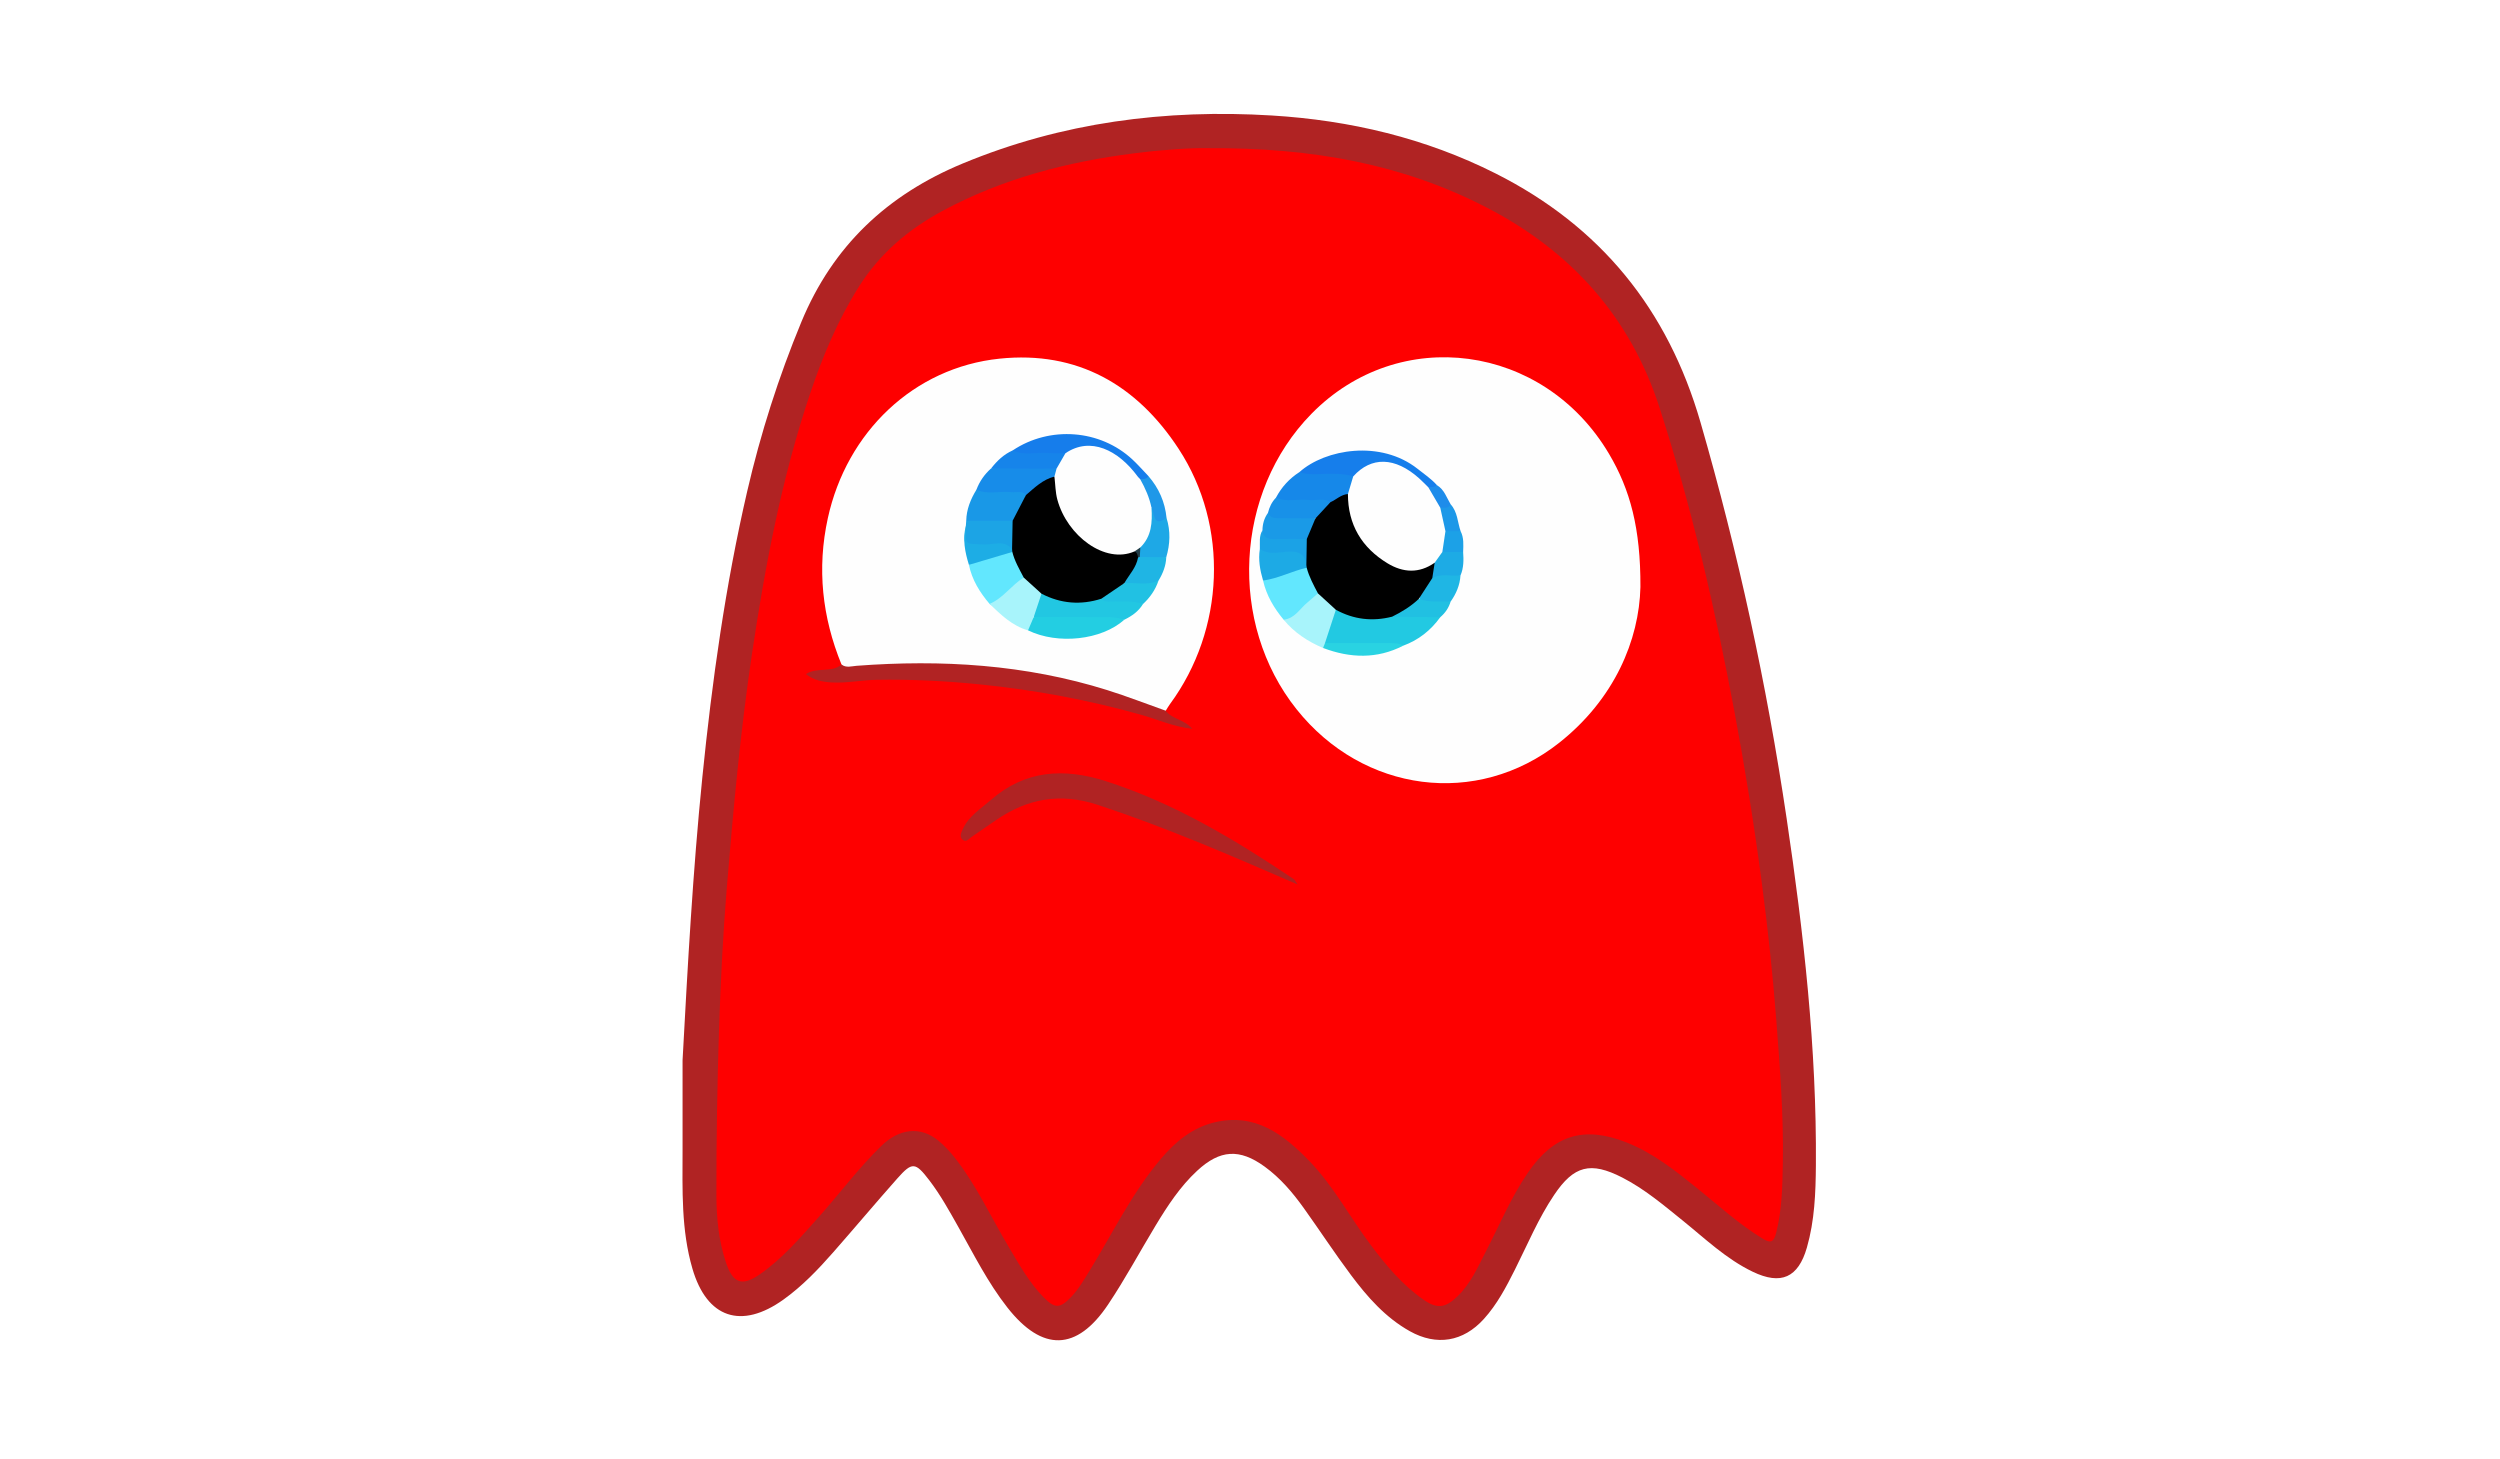
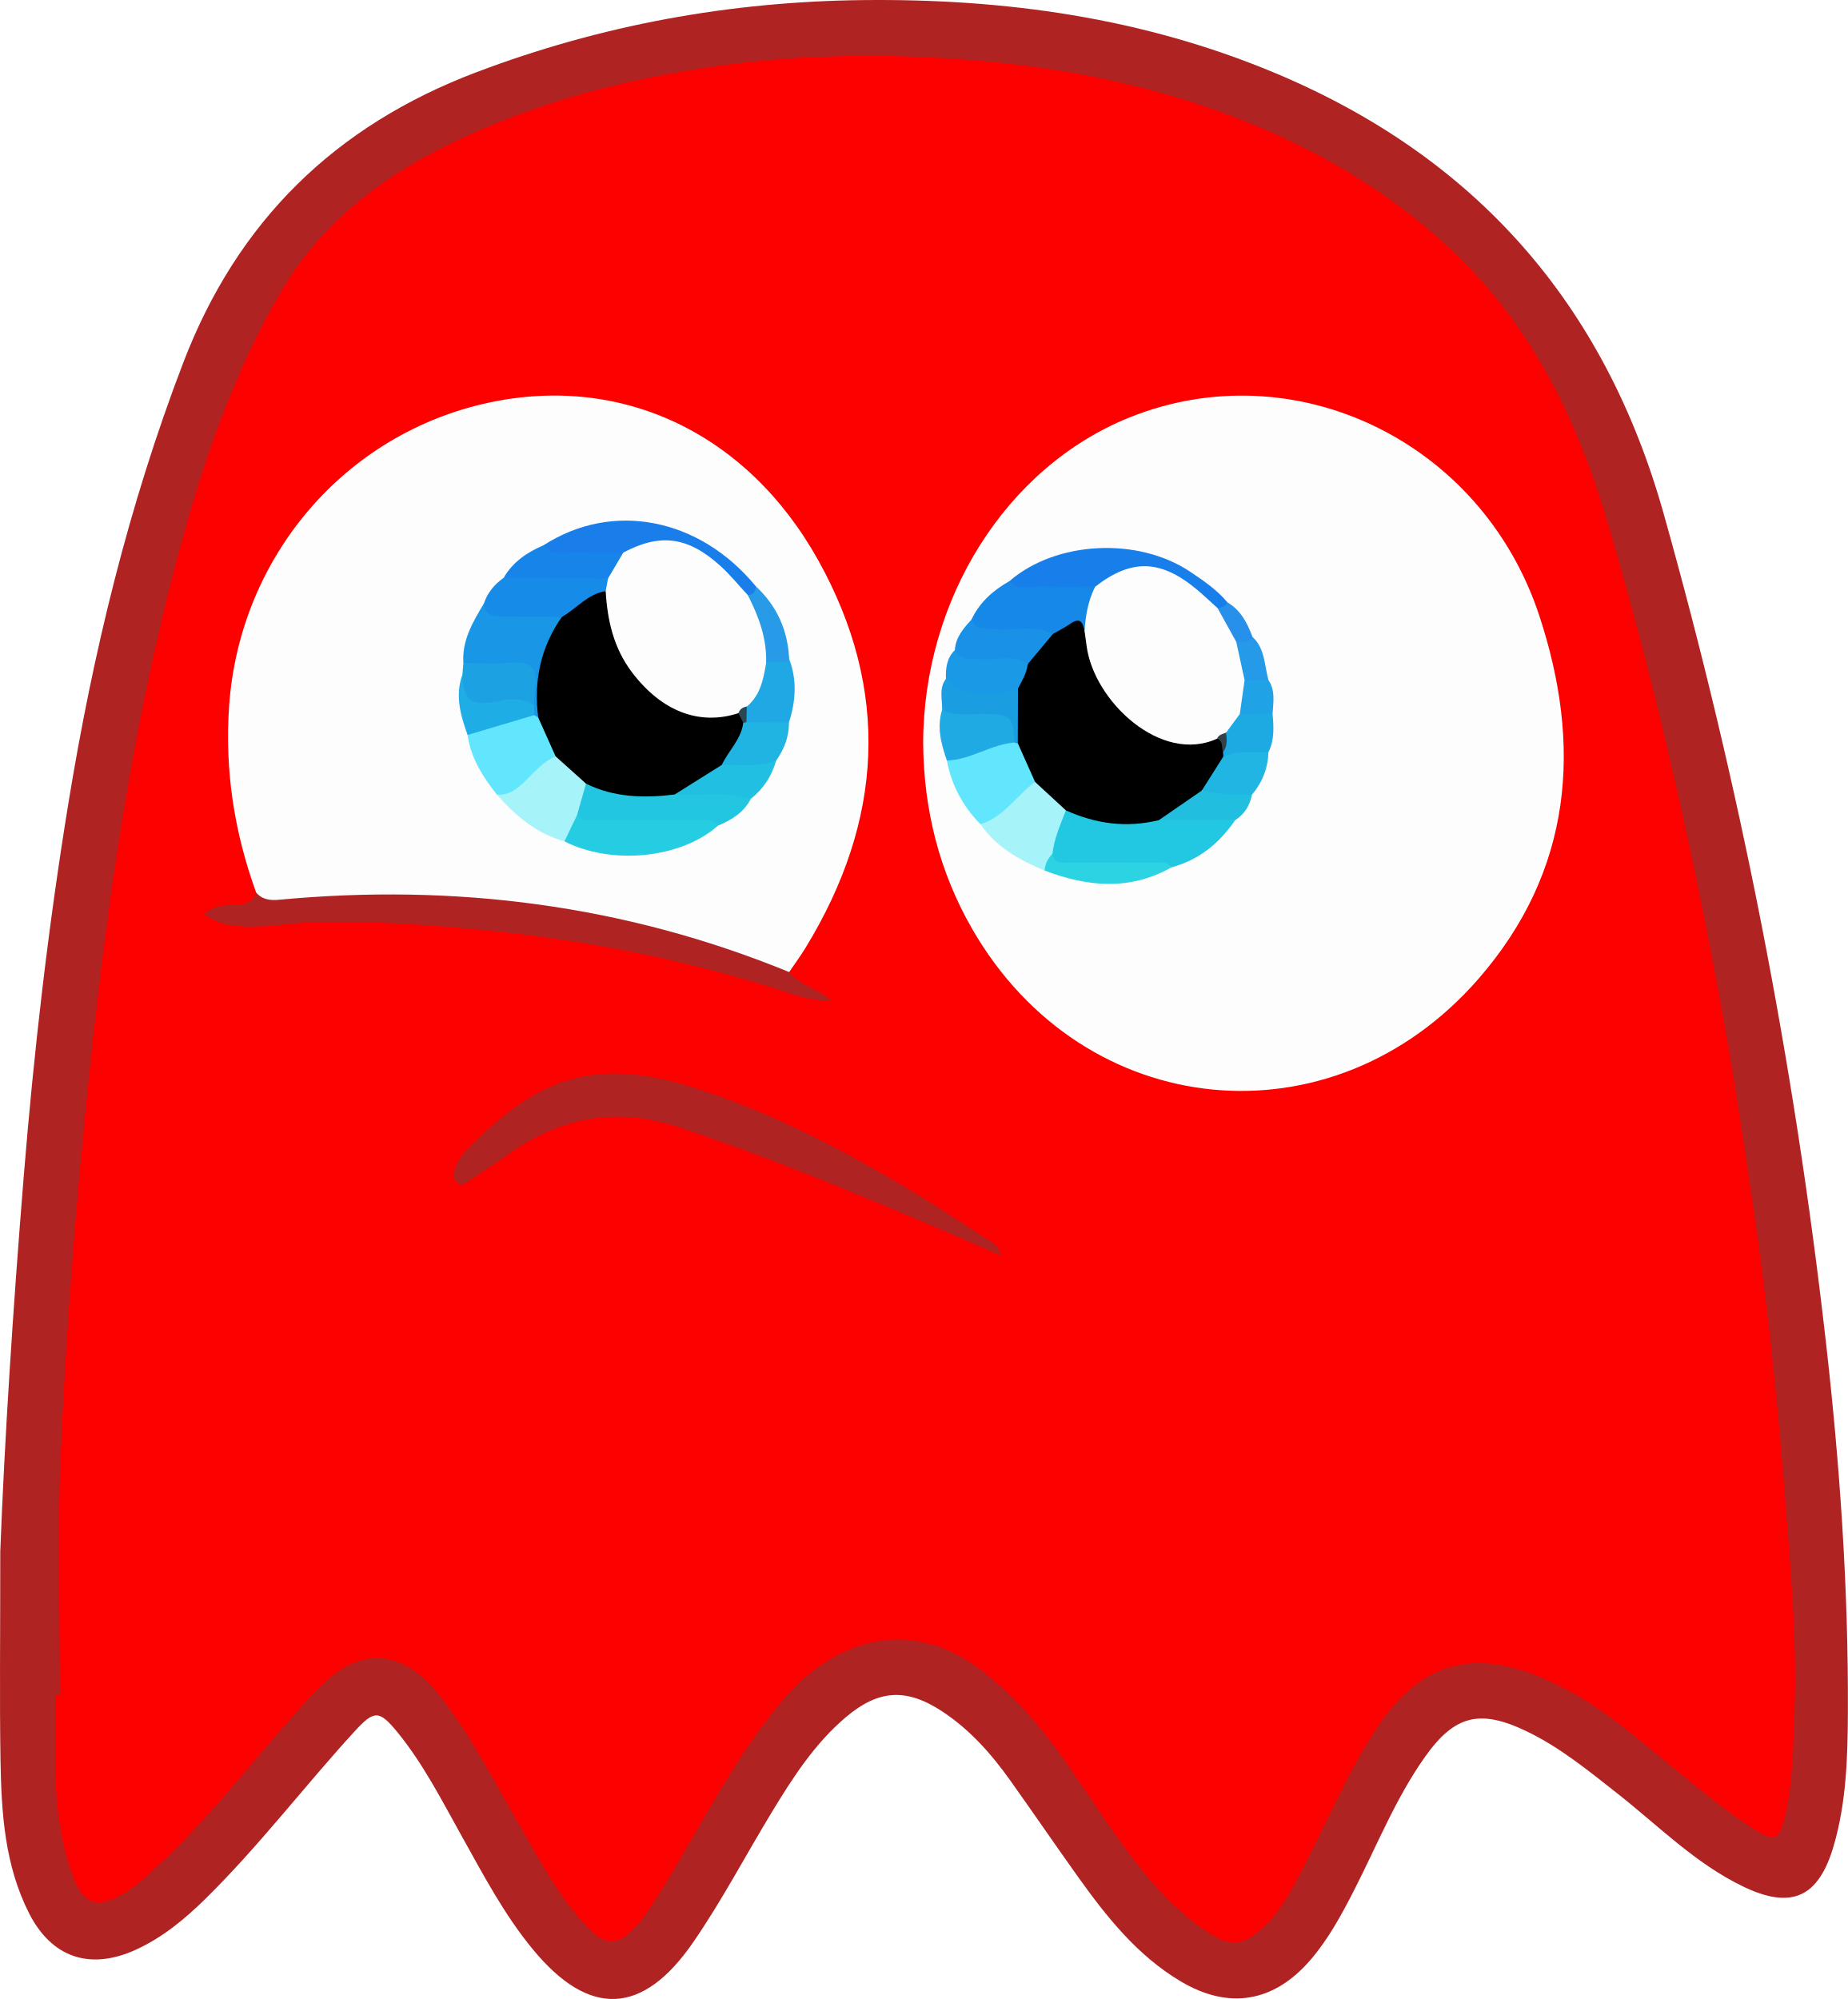
- <svg xmlns="http://www.w3.org/2000/svg" version="1.1" id="Layer_1" x="0px" y="0px" width="960px" height="560px" viewBox="0 0 960 560" enable-background="new 0 0 960 560" xml:space="preserve">
-   <path fill-rule="evenodd" clip-rule="evenodd" fill="#B02323" d="M262.106,407.113c1.968-36.274,3.938-72.489,7.591-108.613  c3.737-36.953,8.851-73.673,17.239-109.882c5.147-22.22,12.042-43.848,20.781-64.976c12.089-29.231,33.004-48.84,61.933-60.846  c38.147-15.833,77.921-20.957,118.793-18.446c29.984,1.842,58.861,8.651,85.867,22.257c40.278,20.293,66.151,52.181,78.695,95.619  c14.425,49.95,25.424,100.572,33.049,151.97c6.554,44.17,11.583,88.467,11.248,133.209c-0.079,10.647-0.483,21.322-3.457,31.66  c-3.323,11.563-9.909,14.516-20.797,9.284c-10.178-4.892-18.273-12.702-26.938-19.696c-7.384-5.961-14.643-12.108-23.144-16.469  c-12.223-6.27-18.595-4.596-26.19,6.69c-6.063,9.009-10.212,19.024-15.058,28.675c-3.361,6.694-6.838,13.334-11.923,18.949  c-7.918,8.74-18.132,10.447-28.424,4.683c-9.372-5.248-16.306-13.151-22.602-21.572c-6.274-8.392-12.02-17.179-18.119-25.705  c-4.274-5.977-9.033-11.565-15.024-15.923c-9.636-7.009-17.169-6.53-25.932,1.6c-6.542,6.068-11.37,13.467-15.94,21.031  c-6.106,10.105-11.704,20.545-18.263,30.344c-12.013,17.946-25.236,18.204-38.65,1.14c-7.542-9.595-12.962-20.517-18.925-31.094  c-3.432-6.089-6.81-12.217-11.072-17.782c-5.357-6.992-6.555-7.141-12.282-0.682c-8.286,9.342-16.315,18.912-24.558,28.295  c-5.83,6.635-11.927,13.029-19.15,18.199c-16.175,11.58-29.405,7.168-34.962-11.866c-4.352-14.907-3.814-30.295-3.79-45.607  C262.121,430.076,262.106,418.595,262.106,407.113z" />
-   <path fill-rule="evenodd" clip-rule="evenodd" fill="#FE0000" d="M463.749,56.892c40.575-0.233,75.155,6.238,107.205,22.837  c32.151,16.651,55.015,41.798,66.298,76.778c12.349,38.286,21.392,77.361,28.795,116.871c4.123,21.997,7.663,44.083,10.566,66.249  c2.26,17.244,4.144,34.553,5.471,51.926c1.404,18.391,2.86,36.777,2.523,55.201c-0.163,8.883-0.319,17.907-2.573,26.69  c-0.866,3.374-1.935,4.165-5.082,2.255c-9.145-5.551-16.982-12.758-25.257-19.42c-8.418-6.777-16.879-13.53-27.072-17.564  c-16.408-6.493-28.002-2.914-37.951,11.652c-6.415,9.393-10.785,19.877-15.962,29.933c-3.189,6.196-5.963,12.651-11.155,17.613  c-4.457,4.259-7.609,4.83-12.787,1.263c-8.174-5.635-14.451-13.174-20.372-21.051c-7.984-10.619-14.21-22.533-23.508-32.18  c-10.021-10.396-21.042-18.805-36.731-14.908c-8.31,2.063-14.726,7.32-20.26,13.82c-11.199,13.16-18.619,28.694-27.594,43.252  c-2.093,3.395-4.083,6.867-6.853,9.789c-4.345,4.582-6.305,4.764-10.755,0.214c-5.505-5.63-9.307-12.513-13.313-19.223  c-6.813-11.409-12.35-23.596-20.59-34.13c-1.937-2.477-4.128-4.845-6.56-6.824c-6.748-5.493-14.832-4.708-21.881,2.168  c-8.819,8.604-16.156,18.533-24.354,27.695c-6.879,7.688-13.636,15.561-22.16,21.495c-7.023,4.89-10.446,3.47-13.139-4.679  c-2.741-8.297-3.582-16.949-3.596-25.527c-0.032-21.293,0.306-42.596,1.009-63.877c0.603-18.244,1.502-36.498,3.01-54.686  c2.479-29.886,5.202-59.747,9.636-89.446c5.054-33.854,11.385-67.382,22.308-99.885c4.825-14.358,10.651-28.307,18.802-41.195  c8.043-12.719,19.06-22.037,32.193-29.091c23.012-12.36,47.759-18.774,73.522-22.046C446.501,57.476,457.399,56.749,463.749,56.892z  " />
-   <path fill-rule="evenodd" clip-rule="evenodd" fill="#FEFEFE" d="M629.924,225.418c-0.475,20.313-9.961,43.025-31.193,59.809  c-31.591,24.973-75.308,19.187-100.851-12.867c-26.339-33.049-23.826-83.283,5.671-113.411  c33.724-34.443,89.232-27.008,114.303,15.314C626.017,188.044,630.015,202.951,629.924,225.418z" />
-   <path fill-rule="evenodd" clip-rule="evenodd" fill="#FEFEFE" d="M323.138,255.177c-7.429-18.199-9.477-36.871-5.254-56.192  c7.227-33.075,32.979-57.842,65.951-61.261c29.841-3.094,52.687,10.039,68.776,34.655c19.407,29.694,17.719,69.405-3.365,98.026  c-0.587,0.797-1.065,1.675-1.595,2.516c-1.948,1.613-3.802,0.458-5.6-0.277c-27.97-11.44-57.067-16.812-87.268-16.195  c-8.812,0.18-17.646-0.605-26.437,0.67C326.38,257.403,324.282,257.402,323.138,255.177z" />
-   <path fill-rule="evenodd" clip-rule="evenodd" fill="#B02323" d="M498.279,339.646c-25.899-11.271-50.824-22.056-76.719-30.579  c-14.48-4.766-27.001-2.42-39.082,5.847c-3.151,2.157-6.31,4.309-9.438,6.499c-1.054,0.737-2.063,2.218-3.405,1.039  c-1.355-1.191-0.525-2.753,0.105-4.135c2.246-4.918,6.764-7.637,10.612-11.012c13.262-11.631,28.195-12.5,44.322-7.323  c26.251,8.429,49.554,22.423,72.226,37.665C497.265,337.891,497.444,338.413,498.279,339.646z" />
-   <path fill-rule="evenodd" clip-rule="evenodd" fill="#B12323" d="M323.138,255.177c1.822,1.395,3.857,0.636,5.788,0.49  c32.634-2.471,64.849-0.525,96.269,9.337c7.569,2.376,14.978,5.262,22.459,7.915c2.441,3.294,7.138,3.305,10.177,6.961  c-7.235-0.825-13.282-3.61-19.576-5.384c-20.3-5.722-40.901-9.564-61.897-11.684c-13.242-1.337-26.465-1.993-39.746-1.765  c-5.799,0.099-11.529,1.358-17.378,1.004c-3.53-0.213-6.781-0.886-9.767-3.184C313.83,255.978,319.264,258.542,323.138,255.177z" />
-   <path fill-rule="evenodd" clip-rule="evenodd" fill="#22C9E2" d="M553.045,237.021c-3.645,5.056-8.328,8.76-14.201,10.921  c-9.768,0.655-19.536,1.228-29.292-0.17c-1.596-0.882-1.766-2.416-1.257-3.823c1.26-3.49,1.694-7.365,4.471-10.193  c0.483-0.116,1.017-0.326,1.468-0.12c6.947,3.166,14.168,3.213,21.517,1.934c3.938,0.009,7.87-0.296,11.803-0.123  C549.497,235.532,551.536,235.378,553.045,237.021z" />
-   <path fill-rule="evenodd" clip-rule="evenodd" fill="#167EEB" d="M498.996,181.273c9.958-8.877,31.2-12.437,45.352-1.247  c2.548,2.016,5.243,3.828,7.426,6.267c-0.233,1.967-1.722,1.491-2.951,1.523c-1.878-0.449-3.092-1.875-4.48-3.052  c-8.517-7.22-14.451-7.634-23.685-1.664c-0.57,0.369-1.202,0.559-1.873,0.667c-4.94-0.324-9.886-0.261-14.824-0.395  C502.131,183.323,499.865,183.803,498.996,181.273z" />
-   <path fill-rule="evenodd" clip-rule="evenodd" fill="#62E7FE" d="M492.914,237.963c-3.698-4.447-6.606-9.31-7.893-15.025  c5.177-3.027,10.665-5.086,16.719-5.406c2.463,2.987,4.143,6.339,4.729,10.202c-2.114,3.814-5.514,6.452-8.691,9.257  C496.475,238.141,494.859,239.294,492.914,237.963z" />
-   <path fill-rule="evenodd" clip-rule="evenodd" fill="#1688E9" d="M498.996,181.273c4.362,1.529,8.863,0.461,13.296,0.652  c2.503,0.108,4.955,0.198,7.331,1.042c1.139,2.741-0.47,4.927-1.458,7.244c-2.564,1.475-4.991,3.287-8.149,3.315  c-5.106-0.132-10.215,0.099-15.311-0.141c-1.791-0.084-4.1,0.418-4.732-2.279C492.12,187.04,495.119,183.754,498.996,181.273z" />
-   <path fill-rule="evenodd" clip-rule="evenodd" fill="#A8F4FB" d="M492.914,237.963c4.268-0.452,6.187-4.158,9.056-6.544  c1.396-1.161,2.752-2.37,4.126-3.558c3.593,0.673,5.487,3.206,6.88,6.287c-1.395,4.268-2.789,8.535-4.185,12.803  c0.073,0.75-0.252,1.343-0.739,1.872C502.198,246.328,496.991,242.933,492.914,237.963z" />
-   <path fill-rule="evenodd" clip-rule="evenodd" fill="#1DAAE5" d="M501.771,218.011c-5.685,1.296-10.916,4.133-16.75,4.927  c-1.172-3.969-1.902-7.982-1.238-12.139c4.12-0.678,8.266-0.14,12.398-0.265c4.034-0.122,6.286,1.623,6.212,5.853  C502.409,217.014,502.2,217.555,501.771,218.011z" />
-   <path fill-rule="evenodd" clip-rule="evenodd" fill="#1A9AE7" d="M484.781,203.635c0.042-2.434,0.665-4.685,2.111-6.675  c5.893,1.284,12.065-0.524,17.886,1.614c1.503,4.083-0.364,6.911-3.463,9.287c-4.095,1.09-8.262,0.757-12.391,0.441  C486.27,208.1,483.932,207.164,484.781,203.635z" />
-   <path fill-rule="evenodd" clip-rule="evenodd" fill="#1891E8" d="M505.14,199.055c-4.564-0.025-9.128-0.073-13.692-0.066  c-1.846,0.002-3.642,0.01-4.555-2.028c0.526-2.215,1.48-4.204,3.08-5.854c4.122,1.842,8.473,0.391,12.685,0.885  c2.735,0.321,5.633-0.901,8.216,0.858C510.202,196.064,508.188,198.038,505.14,199.055z" />
-   <path fill-rule="evenodd" clip-rule="evenodd" fill="#1FB6E4" d="M560.827,220.974c-0.24,3.737-1.646,7.035-3.795,10.052  c-3.941,2.13-7.838,1.876-11.702-0.212c-1.255-4.622,2.669-6.81,4.665-9.915C553.616,219.193,557.232,218.748,560.827,220.974z" />
-   <path fill-rule="evenodd" clip-rule="evenodd" fill="#29D3E2" d="M508.052,248.822c0.247-0.624,0.494-1.248,0.74-1.872  c8.094,0.007,16.188,0.022,24.283,0.017c1.984-0.001,3.979-0.136,5.769,0.974C528.721,253.14,518.437,252.736,508.052,248.822z" />
-   <path fill-rule="evenodd" clip-rule="evenodd" fill="#21C0E2" d="M544.835,229.954c3.965,1.494,8.117,0.879,12.197,1.072  c-0.713,2.408-2.086,4.377-3.987,5.995c-6.161-0.07-12.321-0.139-18.481-0.209C537.211,233.363,540.725,231.213,544.835,229.954z" />
-   <path fill-rule="evenodd" clip-rule="evenodd" fill="#1BA2E6" d="M484.781,203.635c0.232,2.857,2.087,3.409,4.544,3.362  c4.161-0.079,8.325-0.021,12.487-0.02c2.249,3.372,2.402,6.709-0.166,10.001c-0.512-4.108-2.699-5.366-6.875-5.157  c-3.608,0.181-7.54,1.403-10.988-1.022C483.867,208.376,483.405,205.878,484.781,203.635z" />
-   <path fill-rule="evenodd" clip-rule="evenodd" fill="#1DABE5" d="M560.827,220.974c-3.604,0.366-7.359-0.888-10.822,1.006  c-1.564-2.049-0.234-4.115-0.048-6.182c0.849-2.165,2.004-4.057,4.374-4.855c2.611-0.44,5.218-0.825,7.513,1.033  C562.063,215.038,562.078,218.078,560.827,220.974z" />
-   <path fill-rule="evenodd" clip-rule="evenodd" fill="#1CA1E7" d="M561.844,211.976c-2.661-0.003-5.323-0.006-7.986-0.008  c-1.632-3.024-0.549-5.726,0.992-8.378c2.098-1.3,4.085-0.854,6.021,0.387C562.185,206.522,561.928,209.26,561.844,211.976z" />
-   <path fill-rule="evenodd" clip-rule="evenodd" fill="#1D98E8" d="M560.87,203.977c-1.939,0-3.878,0-5.817-0.001  c-2.267-2.6-2.763-5.677-2.421-8.982c1.179-1.413,2.867-1.142,4.418-1.331C559.715,196.585,559.684,200.506,560.87,203.977z" />
-   <path fill-rule="evenodd" clip-rule="evenodd" fill="#1E8CEA" d="M557.05,193.663c-0.903,1.73-2.546,1.21-3.984,1.307  c-2.991-1.75-4.577-4.323-4.573-7.824c1.11-0.222,2.354,0.068,3.281-0.853C554.602,187.984,555.489,191.063,557.05,193.663z" />
-   <path fill-rule="evenodd" clip-rule="evenodd" fill="#62E7FE" d="M379.993,231.896c-3.746-4.416-6.747-9.224-7.929-14.995  c5.019-3.493,10.506-5.54,16.699-5.427c2.412,3.017,4.128,6.361,4.728,10.223c-2.532,4.562-7.259,6.819-10.866,10.256  C381.968,232.581,380.854,232.766,379.993,231.896z" />
-   <path fill-rule="evenodd" clip-rule="evenodd" fill="#22C7E2" d="M438.896,231.971c-1.703,2.808-4.264,4.592-7.145,5.995  c-8.729,1.287-17.506,0.238-26.256,0.525c-2.634,0.086-5.323,0.307-7.875-0.705c-2.992-4.055-0.325-6.998,1.976-10.013  c0.467-0.141,0.983-0.37,1.438-0.184c7.245,2.967,14.705,2.877,22.258,1.604c3.121,0.62,6.28,0.163,9.413,0.375  C435.013,229.725,437.408,229.688,438.896,231.971z" />
-   <path fill-rule="evenodd" clip-rule="evenodd" fill="#23CEE2" d="M396.941,236.974c9.154,0,18.311,0.052,27.465-0.033  c2.529-0.023,4.955,0.271,7.346,1.025c-8.726,7.829-25.521,9.687-36.981,4.09C393.761,239.622,394.724,238.03,396.941,236.974z" />
-   <path fill-rule="evenodd" clip-rule="evenodd" fill="#167DEB" d="M388.896,172.942c14.227-9.505,33.594-8.043,45.983,3.531  c2.145,2.005,4.088,4.226,6.125,6.347c0.146,2.056-1.329,1.954-2.68,2.021c-1.409-0.224-2.358-1.167-3.196-2.195  c-7.385-9.068-16.168-12.877-27.47-7.374c-4.731,0.426-9.467,0.323-14.19,0.13C391.688,175.33,389.355,175.716,388.896,172.942z" />
-   <path fill-rule="evenodd" clip-rule="evenodd" fill="#178CE9" d="M374.951,188.041c1.198-3.194,3.093-5.908,5.64-8.172  c8.227-2.406,16.505-1.711,24.795-0.426c1.69,1.134,1.006,2.392,0.188,3.657c-4.42,2.152-7.488,6.64-12.725,7.416  c-4.425-0.074-8.851,0.074-13.263-0.148C377.818,190.277,375.493,190.787,374.951,188.041z" />
-   <path fill-rule="evenodd" clip-rule="evenodd" fill="#A8F4FB" d="M396.941,236.974c-0.724,1.694-1.447,3.388-2.171,5.082  c-6.074-1.716-10.4-5.975-14.777-10.159c5.264-2.213,8.385-7.208,13.121-10.105c3.303,0.93,5.77,2.779,6.82,6.19  C398.937,230.979,397.939,233.976,396.941,236.974z" />
-   <path fill-rule="evenodd" clip-rule="evenodd" fill="#1998E7" d="M374.951,188.041c4.375,2.03,9.005,0.405,13.482,0.946  c1.869,0.226,3.986-0.746,5.524,1.119c-0.529,4.484-2.276,8.284-6.128,10.915c-5.639,0.283-11.353,1.766-16.794-1.047  C371.119,195.595,372.71,191.711,374.951,188.041z" />
-   <path fill-rule="evenodd" clip-rule="evenodd" fill="#1CA4E5" d="M371.036,199.974c5.936,0.002,11.872,0.004,17.809,0.006  c1.274,3.796,2.557,7.593-0.306,11.279c-3.553-1.141-7.221-0.668-10.842-0.753c-7.464-0.175-7.97-0.772-6.813-8.609  C370.935,201.256,370.985,200.615,371.036,199.974z" />
-   <path fill-rule="evenodd" clip-rule="evenodd" fill="#1684EA" d="M405.705,179.975c-8.371-0.035-16.742-0.071-25.114-0.106  c2.261-2.918,4.88-5.404,8.305-6.926c4.481,2.195,9.247,0.581,13.863,1.011c2.104,0.196,4.237,0.079,6.357,0.104  C409.212,176.741,408.372,178.885,405.705,179.975z" />
-   <path fill-rule="evenodd" clip-rule="evenodd" fill="#1EA8E6" d="M447.952,198.904c1.573,5.035,1.376,10.057-0.11,15.069  c-3.128,2.148-6.394,1.784-9.71,0.535c-1.3-1.098-1.373-2.538-1.13-4.065c3.053-4.528,3.448-9.831,4.301-14.995  c1.334-1.458,2.024-0.208,2.436,0.768C444.557,198.154,446.14,198.652,447.952,198.904z" />
-   <path fill-rule="evenodd" clip-rule="evenodd" fill="#1FB5E4" d="M437.685,213.882c3.387,0.03,6.772,0.06,10.157,0.091  c-0.113,3.299-1.295,6.243-2.99,9.017c-3.455,3.973-7.805,2.227-11.936,1.875c-2.165-1.071-1.311-2.694-0.544-4.052  c1.259-2.229,2.299-4.595,3.904-6.622C436.68,213.79,437.15,213.688,437.685,213.882z" />
-   <path fill-rule="evenodd" clip-rule="evenodd" fill="#21C1E3" d="M431.744,223.915c4.371-0.292,8.853,1.006,13.107-0.925  c-1.179,3.528-3.251,6.464-5.955,8.981c-3.527-1.29-7.204-0.909-10.845-1.025c-1.749-0.056-3.714,0.68-5.154-1.024  C424.642,226.144,428.227,225.079,431.744,223.915z" />
-   <path fill-rule="evenodd" clip-rule="evenodd" fill="#1DADE5" d="M370.885,201.896c0.271,7.418-1.317,6.863,7.219,7.186  c3.514,0.132,7.624-1.948,10.528,1.896c0.314,0.183,0.435,0.387,0.361,0.613c-0.076,0.236-0.161,0.354-0.255,0.354  c-5.559,1.652-11.116,3.304-16.674,4.957C370.537,211.989,369.57,207.032,370.885,201.896z" />
-   <path fill-rule="evenodd" clip-rule="evenodd" fill="#1F98E8" d="M447.952,198.904c-5.331,3.704-4.469-1.711-5.779-3.926  c-2.61-3.198-4.166-6.813-4.339-10.974c1.179-0.068,2.451,0.114,3.17-1.184C445,187.456,447.367,192.795,447.952,198.904z" />
-   <path fill-rule="evenodd" clip-rule="evenodd" d="M550.915,216.08c-0.303,1.966-0.606,3.934-0.91,5.9  c-1.724,2.659-3.447,5.316-5.17,7.974c-3.031,2.875-6.544,5.027-10.271,6.857c-7.543,1.92-14.747,1.095-21.589-2.664  c-2.292-2.095-4.586-4.19-6.879-6.286c-1.676-3.181-3.393-6.343-4.324-9.85c-0.042-0.344-0.083-0.688-0.125-1.033  c0.056-3.333,0.11-6.667,0.166-10.001c1.109-2.641,2.219-5.282,3.327-7.923c1.911-2.068,3.822-4.137,5.733-6.205  c2.271-0.991,4.092-2.945,6.733-3.144c1.917,1.156,1.466,3.176,1.693,4.889c1.202,9.049,6.596,15.361,13.694,20.292  c4.229,2.937,9.127,3.682,14.177,1.724C548.35,216.154,549.534,215.297,550.915,216.08z" />
-   <path fill-rule="evenodd" clip-rule="evenodd" fill="#FEFEFE" d="M550.915,216.08c-5.98,4.22-12.175,3.833-18.104,0.232  c-9.894-6.009-15.212-14.833-15.204-26.604c0.671-2.249,1.344-4.495,2.016-6.741c6.953-7.771,16.1-7.526,25.312,0.705  c1.235,1.104,2.374,2.313,3.558,3.473c1.524,2.608,3.049,5.216,4.573,7.824c0.663,3.002,1.325,6.004,1.987,9.006  c-0.398,2.664-0.797,5.328-1.195,7.992C552.878,213.339,551.896,214.709,550.915,216.08z" />
-   <path fill-rule="evenodd" clip-rule="evenodd" d="M388.738,211.945c-0.036-0.322-0.071-0.645-0.106-0.967  c0.07-3.667,0.142-7.333,0.213-10.999c1.704-3.291,3.408-6.582,5.113-9.874c3.341-2.84,6.482-5.986,10.942-7.101  c2.022,2.636,1.663,5.963,2.56,8.93c2.717,9,8.389,15.117,17.045,18.755c3.94,1.656,7.866-0.148,11.741,0.649  c1.092,0.667,1.402,1.555,0.768,2.709c-0.659,3.875-3.413,6.63-5.27,9.865c-2.948,2.002-5.897,4.004-8.847,6.006  c-7.921,2.514-15.578,1.899-22.963-1.939c-2.272-2.063-4.546-4.125-6.819-6.189C391.456,218.598,389.608,215.489,388.738,211.945z" />
-   <path fill-rule="evenodd" clip-rule="evenodd" fill="#FEFEFE" d="M435.653,211.741c-11.326,4.955-25.858-5.966-29.626-19.871  c-0.771-2.847-0.771-5.904-1.127-8.865c0.269-1.01,0.536-2.02,0.805-3.03c1.137-1.972,2.274-3.945,3.411-5.918  c9.607-6.556,20.319-1.217,27.764,8.931c0.272,0.372,0.634,0.679,0.954,1.017c1.943,3.461,3.547,7.057,4.339,10.974  c0.357,5.583,0.071,10.986-4.285,15.245C437.205,210.82,436.77,211.781,435.653,211.741z" />
-   <path fill-rule="evenodd" clip-rule="evenodd" fill="#213C46" d="M435.653,211.741c0.745-0.506,1.489-1.012,2.234-1.518  c-0.067,1.22-0.135,2.439-0.202,3.659c-0.227,0.049-0.451,0.105-0.674,0.167C436.8,213.139,436.708,212.157,435.653,211.741z" />
+ <svg xmlns="http://www.w3.org/2000/svg" version="1.1" id="Layer_1" x="0px" y="0px" width="435.494px" height="471.132px" viewBox="0 0 435.494 471.132" enable-background="new 0 0 435.494 471.132" xml:space="preserve">
+   <g>
+     <path fill-rule="evenodd" clip-rule="evenodd" fill="#AF2323" d="M0.066,365.673c0.954-25.367,2.964-56.926,5.531-88.452   c2.391-29.374,5.747-58.635,10.491-87.728c5.794-35.531,14.194-70.343,27.117-104.064c12.768-33.318,35.745-55.76,68.933-68.355   c29.421-11.166,59.76-16.702,91.224-17.053c33.488-0.373,65.973,4.149,97.055,17.155c47.347,19.812,77.726,54.38,91.635,103.827   c18.015,64.044,30.732,129.081,38.243,195.174c3.294,28.979,5.32,58.017,5.193,87.183c-0.046,10.646-0.329,21.313-3.348,31.673   c-3.554,12.192-9.961,15.082-21.367,9.576c-11.264-5.436-19.968-14.339-29.632-21.935c-6.809-5.351-13.494-10.855-21.374-14.64   c-10.996-5.28-16.963-3.826-23.961,6.059c-6.963,9.836-11.37,21.046-16.834,31.688c-2.892,5.633-5.903,11.183-10.041,16.028   c-8.663,10.146-19.354,11.937-30.745,5.127c-10.265-6.136-17.483-15.278-24.281-24.804c-5.319-7.453-10.487-15.015-15.797-22.474   c-4.468-6.275-9.522-11.997-16.027-16.286c-8.406-5.544-15.002-5.218-22.733,1.333c-7.352,6.229-12.488,14.215-17.427,22.346   c-6.216,10.235-11.773,20.869-18.582,30.745c-11.86,17.202-24.448,17.771-37.746,1.657c-6.821-8.265-11.766-17.724-16.953-27.025   c-4.617-8.279-8.929-16.761-14.964-24.155c-4.285-5.25-5.491-5.259-10.07-0.261c-11.921,13.014-22.605,27.132-35.218,39.527   c-4.889,4.805-10.144,9.15-16.454,12.011c-10.739,4.867-19.77,1.852-25.097-8.652c-5.73-11.298-6.514-23.643-6.717-35.979   C-0.114,400.592,0.066,386.257,0.066,365.673z" />
+     <path fill-rule="evenodd" clip-rule="evenodd" fill="#FD0000" d="M14.115,399.52c0-18.632-0.632-37.29,0.158-55.889   c1.02-24.027,2.711-48.05,4.941-71.998c4.43-47.57,10.448-94.929,22.858-141.218c5.738-21.402,12.821-42.276,24.083-61.574   c9.531-16.332,23.727-27.123,40.326-35.146c19.92-9.628,41.125-15.152,62.928-18.185c19.298-2.684,38.688-2.928,58.182-1.457   c20.338,1.534,40.125,5.183,59.306,12.067c20.578,7.386,39.369,17.912,55.326,32.956c18.95,17.867,29.712,40.397,36.947,65.116   c10.316,35.24,18.568,70.934,25.345,106.99c3.766,20.035,6.818,40.183,9.659,60.372c2.982,21.19,5.077,42.473,6.695,63.784   c1.231,16.222,2.71,32.503,2.001,48.785c-0.344,7.911-0.308,15.95-2.175,23.751c-1.431,5.979-2.491,6.359-7.59,3.056   c-12.447-8.066-22.999-18.572-35.021-27.195c-5.325-3.82-11.02-6.951-17.078-9.248c-14.997-5.684-26.596-1.809-35.91,11.855   c-7.534,11.053-12.483,23.509-18.713,35.271c-2.414,4.56-4.822,9.099-8.739,12.656c-4.685,4.254-7.618,4.63-12.853,1.219   c-8.8-5.735-15.233-13.793-21.252-22.162c-8.82-12.266-16.215-25.61-27.69-35.834c-2.741-2.442-5.543-4.778-8.705-6.634   c-16.401-9.623-32.338-2.482-42.913,10.106c-11.097,13.21-18.639,28.682-27.61,43.244c-2.353,3.82-4.578,7.723-7.84,10.909   c-3.257,3.182-6.305,3.089-9.521-0.086c-6.979-6.889-11.381-15.519-16.231-23.838c-6.109-10.481-11.553-21.345-18.99-31.037   c-8.939-11.65-19.087-12.617-29.229-2.006c-12.634,13.218-23.338,28.186-36.723,40.744c-2.798,2.626-5.53,5.302-8.834,7.292   c-6.352,3.825-9.691,2.666-12.164-4.219c-2.606-7.256-3.717-14.806-3.976-22.454c-0.225-6.658-0.047-13.33-0.047-19.996   C13.416,399.52,13.765,399.52,14.115,399.52z" />
+     <path fill-rule="evenodd" clip-rule="evenodd" fill="#FDFDFD" d="M217.557,175.209c0.056-34.144,19.622-65.093,48.541-76.788   c38.612-15.615,82.963,5.236,96.638,46.599c10.139,30.668,7.952,60.161-14.371,85.746c-34.501,39.54-92.965,33.736-119.2-11.738   C221.339,205.464,217.695,190.804,217.557,175.209z" />
+     <path fill-rule="evenodd" clip-rule="evenodd" fill="#FDFDFD" d="M60.368,210.37c-5.161-14.232-7.441-28.804-6.372-44.018   c2.468-35.12,27.298-64.257,61.396-71.497c31.087-6.602,60.668,7.086,77.443,37.197c17.116,30.724,15.284,61.414-2.961,91.274   c-1.209,1.979-2.592,3.852-3.894,5.772c-2.409,1.17-4.59-0.003-6.704-0.825c-17.937-6.976-36.436-11.764-55.543-14.01   c-18.393-2.162-36.849-2.036-55.309-0.89C65.284,213.57,61.941,214.352,60.368,210.37z" />
+     <path fill-rule="evenodd" clip-rule="evenodd" fill="#AF2323" d="M235.829,295.875c-25.291-10.959-50.027-21.571-75.598-30.134   c-14.984-5.017-28.44-2.492-40.983,6.686c-2.683,1.963-5.534,3.696-8.283,5.57c-0.963,0.656-1.934,1.681-3.106,0.844   c-1.288-0.919-0.998-2.459-0.521-3.665c0.54-1.367,1.248-2.798,2.262-3.828c15.455-15.718,28.451-22.838,52.813-15.341   c19.694,6.061,37.736,15.718,55.241,26.413c4.966,3.034,9.792,6.298,14.673,9.469C233.679,292.767,235.363,293.333,235.829,295.875   z" />
+     <path fill-rule="evenodd" clip-rule="evenodd" fill="#B02323" d="M60.368,210.37c1.467,1.688,3.348,1.879,5.441,1.683   c41.412-3.888,81.553,1.217,120.171,17.047c2.429,3.09,6.557,3.715,10.068,6.823c-3.813-0.066-6.697-0.75-9.511-1.68   c-23.837-7.873-48.272-12.704-73.262-15.101c-13.06-1.252-26.105-2.116-39.209-1.772c-5.621,0.147-11.191,1.285-16.859,0.969   c-3.183-0.178-6.192-0.651-9.109-2.985c2.075-1.749,4.25-2.048,6.537-2.077C57.012,213.246,59.367,213.131,60.368,210.37z" />
+     <path fill-rule="evenodd" clip-rule="evenodd" fill="#22C8E1" d="M291.104,193.29c-3.727,5.413-8.516,9.394-14.982,11.11   c-7.441,0.709-14.902,0.404-22.355,0.375c-2.422-0.01-5.11,0.272-6.516-2.531c-0.549-4.391,0.485-8.266,3.754-11.406   c1.119-0.449,2.292-0.406,3.37-0.012c6.358,2.326,12.832,2.273,19.381,1.063c4.11-0.017,8.214-0.311,12.319-0.125   C287.869,191.844,289.725,191.803,291.104,193.29z" />
+     <path fill-rule="evenodd" clip-rule="evenodd" fill="#187FEA" d="M237.904,136.956c10.888-9.445,30.199-10.494,42.597-2.198   c3.141,2.102,6.3,4.245,8.757,7.208c0.401,1.526-0.66,1.798-1.75,2.048c-2.007-0.02-3.248-1.404-4.603-2.592   c-8.795-7.707-13.299-8.248-23.404-2.808c-0.878,0.473-1.798,0.809-2.796,0.955c-4.816,0.475-9.638,0.375-14.443,0.129   C240.483,139.607,238.031,139.949,237.904,136.956z" />
+     <path fill-rule="evenodd" clip-rule="evenodd" fill="#1688E8" d="M237.904,136.956c2.283,2.503,5.25,1.102,7.89,1.259   c4.083,0.243,8.19,0.069,12.288,0.072c0.595,3.631-0.766,7.005-1.371,10.476c-3.34,0.026-6.628,0.618-9.943,1.051   c-4.337-0.085-8.674,0.136-12.987-0.186c-2.217-0.165-4.933-0.116-4.84-3.594C230.849,141.941,234.056,139.132,237.904,136.956z" />
+     <path fill-rule="evenodd" clip-rule="evenodd" fill="#62E6FD" d="M231.074,194.265c-4.156-4.207-6.827-9.198-7.921-15.021   c4.805-2.718,9.858-4.67,15.435-5.018c0.515,0.091,0.997,0.275,1.449,0.536c2.222,2.771,4.008,5.753,4.439,9.378   C240.841,188.612,237.917,194.034,231.074,194.265z" />
+     <path fill-rule="evenodd" clip-rule="evenodd" fill="#A7F3FA" d="M231.074,194.265c5.523-1.732,8.486-6.763,12.854-9.982   c4.169,0.346,6.063,3.157,7.273,6.71c-1.291,3.336-2.771,6.612-3.171,10.224c-0.863,1.202-0.205,3.116-1.849,3.954   C240.294,202.717,234.806,199.708,231.074,194.265z" />
+     <path fill-rule="evenodd" clip-rule="evenodd" fill="#1FAAE4" d="M239.088,174.988c-5.568,0.456-10.293,4.075-15.936,4.257   c-1.347-3.903-2.422-7.831-1.12-11.982c4.361-1.066,8.785-0.679,13.11-0.079C239.466,167.783,240.691,170.613,239.088,174.988z" />
+     <path fill-rule="evenodd" clip-rule="evenodd" fill="#1891E7" d="M228.94,146.034c1.049,2.553,3.304,2.07,5.395,2.281   c4.59,0.463,9.363-1.312,13.785,1.118c-0.9,3.842-3.113,6.436-7.045,7.408c-3.741-0.154-7.493,0.066-11.218-0.229   c-2.146-0.17-4.841,0.015-4.827-3.402C225.205,150.204,227.059,148.111,228.94,146.034z" />
+     <path fill-rule="evenodd" clip-rule="evenodd" fill="#1A99E6" d="M225.03,153.21c1.177,2.597,3.549,1.845,5.628,2.099   c3.84,0.467,7.93-1.357,11.533,1.238c1.513,3.028-0.331,4.944-2.259,6.841c-4.329,2.172-8.902,1.508-13.388,0.914   c-2.179-0.288-3.907-1.618-3.615-4.308C222.845,157.49,223.104,155.092,225.03,153.21z" />
+     <path fill-rule="evenodd" clip-rule="evenodd" fill="#2CD3E2" d="M246.183,205.17c0.092-1.563,0.785-2.846,1.849-3.954   c0.446,2.717,2.596,2.024,4.276,2.039c6.416,0.055,12.834-0.007,19.251,0.043c1.576,0.013,3.35-0.524,4.563,1.102   C266.278,209.972,256.268,209.025,246.183,205.17z" />
+     <path fill-rule="evenodd" clip-rule="evenodd" fill="#20B5E3" d="M298.938,177.274c-0.144,3.78-1.431,7.116-3.882,10.001   c-3.896,2.366-7.724,1.582-11.529-0.248c-1.533-4.748,2.479-6.783,4.741-9.687C291.813,175.75,295.367,174.95,298.938,177.274z" />
+     <path fill-rule="evenodd" clip-rule="evenodd" fill="#1B9EE1" d="M222.93,159.995c2.86,3.639,10.215,4.628,16.973,2.281   c2.542,4.307,2.595,8.604-0.045,12.893c-0.275,0.026-0.532-0.032-0.77-0.179c-0.295-6.123-0.871-6.589-6.938-6.747   c-3.383-0.089-6.89,0.804-10.117-0.98C222.092,164.81,221.22,162.243,222.93,159.995z" />
+     <path fill-rule="evenodd" clip-rule="evenodd" fill="#22BEDF" d="M283.235,186.316c3.889,0.958,7.842,1.115,11.82,0.959   c-0.489,2.549-1.738,4.599-3.952,6.015c-5.998,0.001-11.996,0.002-17.993,0.003C275.428,189.432,278.899,187.248,283.235,186.316z" />
+     <path fill-rule="evenodd" clip-rule="evenodd" fill="#1DAAE3" d="M298.938,177.274c-3.571,0.069-7.192-0.397-10.636,1.012   c-0.417-0.292-0.641-0.692-0.678-1.2c0.139-1.72,0.262-3.443,0.836-5.098c0.914-1.979,2.075-3.732,4.21-4.597   c2.515-0.542,5.017-0.967,7.236,0.888C300.187,171.342,300.365,174.395,298.938,177.274z" />
+     <path fill-rule="evenodd" clip-rule="evenodd" fill="#20A2E7" d="M299.906,168.279c-2.573,0-5.147,0.001-7.721,0.001   c-2.216-3.002-0.803-5.676,0.75-8.342c2.073-1.209,4.081-1.234,5.998,0.34C300.603,162.781,300.071,165.552,299.906,168.279z" />
+     <path fill-rule="evenodd" clip-rule="evenodd" fill="#249AE8" d="M298.934,160.278c-1.875,0-3.75-0.001-5.625-0.001   c-2.781-2.41-2.814-5.606-2.542-8.891c1.178-1.403,2.756-1.457,4.398-1.294C298.151,152.847,297.947,156.783,298.934,160.278z" />
+     <path fill-rule="evenodd" clip-rule="evenodd" fill="#2790EA" d="M295.165,150.092c-0.903,1.593-2.457,1.078-3.82,1.18   c-3.047-1.773-4.906-4.205-4.404-7.946c1.002-0.062,1.857-0.375,2.317-1.36C292.412,143.812,293.951,146.833,295.165,150.092z" />
+     <path fill-rule="evenodd" clip-rule="evenodd" fill="#22C6E0" d="M176.956,188.251c-1.649,3.245-4.519,4.998-7.735,6.328   c-9.432,0.541-18.871,0.187-28.307,0.199c-1.816,0.003-3.671-0.106-5.089-1.537c-1.575-3.595-0.286-6.526,2.139-9.193   c7.069,1.479,14.206,2.219,21.443,1.79c3.799,0.134,7.596-0.234,11.391-0.019C173.107,185.951,175.48,185.983,176.956,188.251z" />
+     <path fill-rule="evenodd" clip-rule="evenodd" fill="#24CDE1" d="M135.988,192.113c1.357,1.787,3.317,1.123,5.042,1.137   c7.739,0.064,15.479-0.004,23.219,0.054c1.724,0.013,3.699-0.624,4.973,1.275c-8.696,7.734-24.975,9.407-36.19,3.718   C132.68,195.596,133.115,193.271,135.988,192.113z" />
+     <path fill-rule="evenodd" clip-rule="evenodd" fill="#62E6FD" d="M117.085,187.259c-3.307-4.184-6.134-8.603-6.896-14.036   c4.478-3.723,10.144-4.053,15.451-5.418c0.782,0.153,1.394,0.585,1.915,1.167c1.496,3.066,3.96,5.751,3.795,9.488   c-2.468,2.804-5.354,5.176-8.141,7.636C121.52,187.588,119.514,188.943,117.085,187.259z" />
+     <path fill-rule="evenodd" clip-rule="evenodd" fill="#1997E6" d="M126.849,169.134c-0.314-0.198-0.628-0.396-0.943-0.595   c-0.677-0.622-0.97-1.428-1.119-2.302c-0.052-0.488-0.09-0.981-0.112-1.477c-0.313-6.975-0.314-6.922-7.398-7.05   c-2.745-0.049-5.671,0.631-8.076-1.439c-0.36-5.363,2.25-9.703,4.841-14.05c3.471,1.741,7.204,1.643,10.946,1.642   c2.402-0.001,4.901-0.38,7.094,1.094c1.256,1.807,0.507,3.592-0.428,5.083c-2.744,4.379-3.474,9.118-3.228,14.163   C128.512,165.959,128.581,167.881,126.849,169.134z" />
+     <path fill-rule="evenodd" clip-rule="evenodd" fill="#A7F3FA" d="M117.085,187.259c2.996,0.281,4.981-1.499,6.903-3.396   c2.13-2.101,4.104-4.392,6.948-5.605c4.072,0.271,5.9,3.041,7.167,6.435c-0.705,2.475-1.41,4.948-2.115,7.421   c-0.986,2.061-1.972,4.122-2.958,6.183C126.438,196.463,121.479,192.269,117.085,187.259z" />
+     <path fill-rule="evenodd" clip-rule="evenodd" fill="#197EEA" d="M128.113,128.5c16.223-10.463,36.729-6.491,50.014,9.687   c0.903,1.773,0.054,2.459-1.628,2.632c-1.728-0.343-2.892-1.57-3.951-2.794c-7.319-8.451-15.74-12.243-26.528-6.494   c-4.408,0.4-8.819,0.332-13.22,0.115C130.733,131.543,128.388,131.455,128.113,128.5z" />
+     <path fill-rule="evenodd" clip-rule="evenodd" fill="#178BE8" d="M132.389,145.417c-4.577-0.047-9.154-0.125-13.73-0.127   c-2.263-0.001-4.367-0.103-4.617-3.068c0.845-2.57,2.513-4.507,4.67-6.066c7.791-2.665,15.697-1.558,23.593-0.735   c1.248,0.592,1.601,1.642,1.479,2.925C140.622,141.716,137.235,144.741,132.389,145.417z" />
+     <path fill-rule="evenodd" clip-rule="evenodd" fill="#1784E9" d="M143.29,136.347c-8.192-0.063-16.385-0.128-24.577-0.191   c2.163-3.744,5.54-5.997,9.401-7.656c1.232,2.206,3.362,1.766,5.315,1.771c4.486,0.012,8.971-0.019,13.457-0.031   C147.708,133.464,146.056,135.234,143.29,136.347z" />
+     <path fill-rule="evenodd" clip-rule="evenodd" fill="#1CA2E2" d="M109.201,156.272c3.651,0.002,7.334,0.313,10.944-0.07   c4.876-0.52,6.688,1.341,5.932,6.085c-0.207,1.301-0.138,2.646-0.196,3.971c-3.439,0.336-6.896,0.224-10.342,0.353   c-6.307,0.235-7.373-1.146-6.569-7.608C109.048,158.091,109.125,157.182,109.201,156.272z" />
+     <path fill-rule="evenodd" clip-rule="evenodd" fill="#20A8E5" d="M185.985,155.296c1.891,5,1.55,9.991-0.06,14.978   c-3.058,2.149-6.278,1.704-9.54,0.603c-1.33-0.993-1.429-2.375-1.214-3.854c1.572-3.402,3.631-6.616,4.199-10.433   C181.157,154.037,183.576,154.692,185.985,155.296z" />
+     <path fill-rule="evenodd" clip-rule="evenodd" fill="#20B4E2" d="M175.908,170.212c3.339,0.021,6.678,0.041,10.017,0.062   c0.055,3.354-1.131,6.294-3.009,9.002c-3.575,3.299-7.758,2.638-11.96,1.845c-2.17-1.269-1.074-2.899-0.287-4.269   c1.24-2.156,2.204-4.486,3.825-6.417C174.915,170.047,175.388,169.975,175.908,170.212z" />
+     <path fill-rule="evenodd" clip-rule="evenodd" fill="#21BFE1" d="M170.096,180.285c4.286-0.18,8.645,0.574,12.82-1.009   c-1.058,3.608-2.979,6.645-5.959,8.976c-5.904-1.819-11.977-0.616-17.961-1.002C161.738,183.403,165.474,181.137,170.096,180.285z" />
+     <path fill-rule="evenodd" clip-rule="evenodd" fill="#1EADE4" d="M108.971,159.001c0.318,6.456,1.719,7.602,9.494,6.068   c2.884-0.569,5.114-0.283,7.418,1.188c0.007,0.76,0.016,1.52,0.024,2.28c-5.24,1.563-10.479,3.124-15.718,4.686   C108.545,168.588,107.189,163.929,108.971,159.001z" />
+     <path fill-rule="evenodd" clip-rule="evenodd" fill="#279BE8" d="M185.985,155.296c-1.541,1.825-3.769-0.166-5.433,0.978   c-0.334-0.076-0.815-0.18-0.848-0.4c-0.797-5.288-3.424-10.169-3.474-15.62c1.317-0.061,1.829-0.86,1.896-2.067   C183.11,142.804,185.652,148.542,185.985,155.296z" />
+     <path fill-rule="evenodd" clip-rule="evenodd" d="M288.22,177.284c0.027,0.334,0.055,0.668,0.082,1.002   c-1.688,2.677-3.378,5.354-5.066,8.03c-3.375,2.326-6.75,4.651-10.125,6.977c-7.579,1.867-14.86,0.893-21.908-2.299   c-2.425-2.237-4.849-4.474-7.273-6.711c-1.356-3.037-2.713-6.073-4.07-9.112c0.015-4.299,0.029-8.597,0.044-12.895   c0.959-1.831,2.05-3.61,2.289-5.729c1.977-2.372,3.953-4.743,5.929-7.114c1.384-0.806,2.829-1.521,4.138-2.435   c2.408-1.679,2.959-0.146,3.347,1.801c2.167,0.885,1.712,3.037,2.127,4.677c2.222,8.775,7.484,14.905,15.508,19.017   c4.671,2.394,9.459,0.724,14.17,1.203C288.911,174.614,288.665,175.926,288.22,177.284z" />
+     <path fill-rule="evenodd" clip-rule="evenodd" fill="#FDFDFD" d="M286.839,174.083c-13.215,6.092-29.051-8.821-30.758-21.83   c-0.151-1.15-0.316-2.299-0.476-3.451c0.2-3.654,0.821-7.207,2.477-10.516c8.588-6.665,15.478-6.469,24.069,0.732   c1.645,1.379,3.195,2.868,4.789,4.307c1.469,2.649,2.937,5.298,4.404,7.946c0.654,3.002,1.31,6.004,1.964,9.005   c-0.374,2.668-0.749,5.335-1.123,8.003c-1.078,1.463-2.157,2.927-3.235,4.39C288.37,173.326,287.811,174.012,286.839,174.083z" />
+     <path fill-rule="evenodd" clip-rule="evenodd" fill="#324148" d="M286.839,174.083c0.367-0.974,1.319-1.073,2.11-1.414   c0.181,1.606,0.355,3.211-0.729,4.615C287.825,176.188,288.356,174.694,286.839,174.083z" />
+     <path fill-rule="evenodd" clip-rule="evenodd" d="M170.096,180.285c-3.7,2.321-7.4,4.643-11.101,6.965   c-7.175,0.869-14.229,0.751-20.892-2.558c-2.388-2.144-4.777-4.288-7.166-6.433c-1.362-3.041-2.725-6.081-4.087-9.123   c-1.119-8.601,0.533-16.552,5.54-23.719c3.492-1.961,6.083-5.452,10.353-6.094c1.974,1.108,1.516,3.152,1.766,4.855   c0.999,6.794,4.044,12.344,8.927,17.25c5.829,5.857,12.737,7.103,20.443,6.337c0.994,0.578,1.612,1.345,1.282,2.58   C174.68,174.274,171.68,176.918,170.096,180.285z" />
+     <path fill-rule="evenodd" clip-rule="evenodd" fill="#FDFDFD" d="M174.022,168.079c-9.237,3.021-18.14-0.459-25.081-9.623   c-4.309-5.688-5.806-12.213-6.2-19.132c0.183-0.992,0.365-1.984,0.548-2.977c1.199-2.036,2.397-4.072,3.596-6.108   c8.709-4.631,15.258-3.789,22.931,3.178c2.306,2.094,4.285,4.548,6.414,6.837c2.592,5.03,4.51,10.241,4.322,16.021   c-0.639,3.806-1.349,7.581-4.55,10.251C175.434,167.161,175.066,168.051,174.022,168.079z" />
+     <path fill-rule="evenodd" clip-rule="evenodd" fill="#2A4854" d="M174.022,168.079c0.33-0.938,1.015-1.424,1.979-1.553   c-0.03,1.229-0.061,2.458-0.093,3.688c-0.252,0.031-0.502,0.075-0.75,0.133C174.78,169.59,174.401,168.834,174.022,168.079z" />
+   </g>
</svg>
